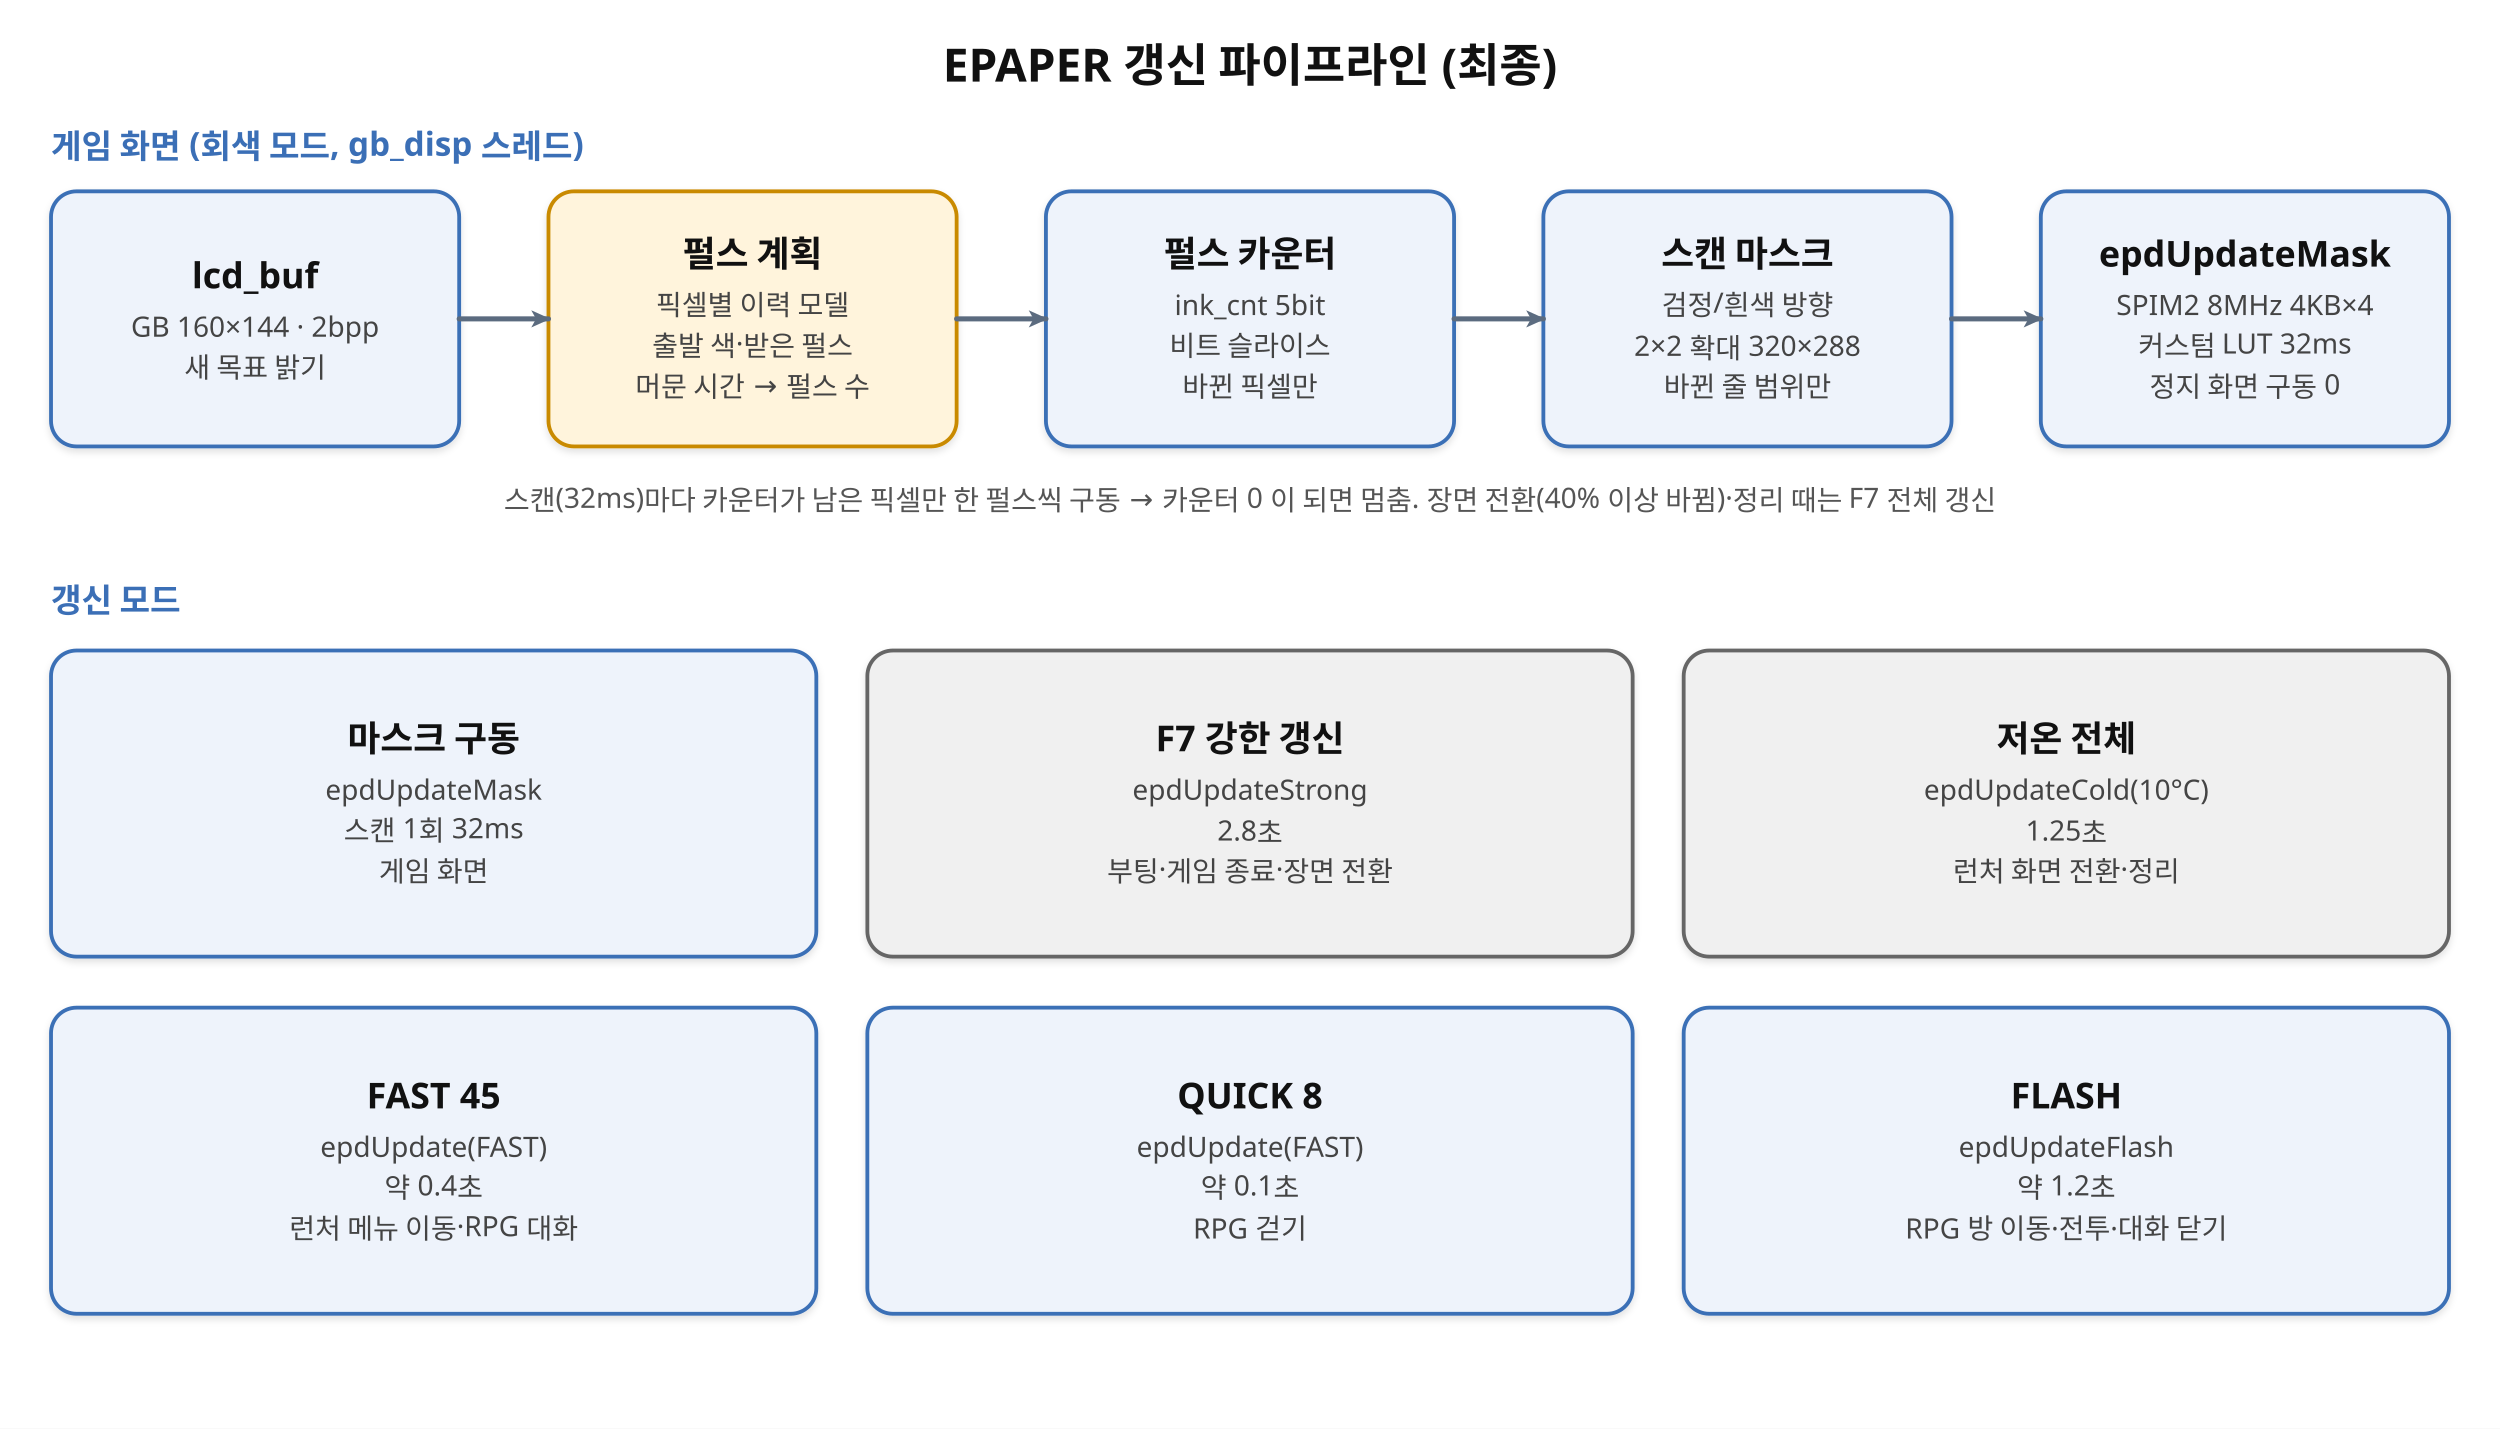
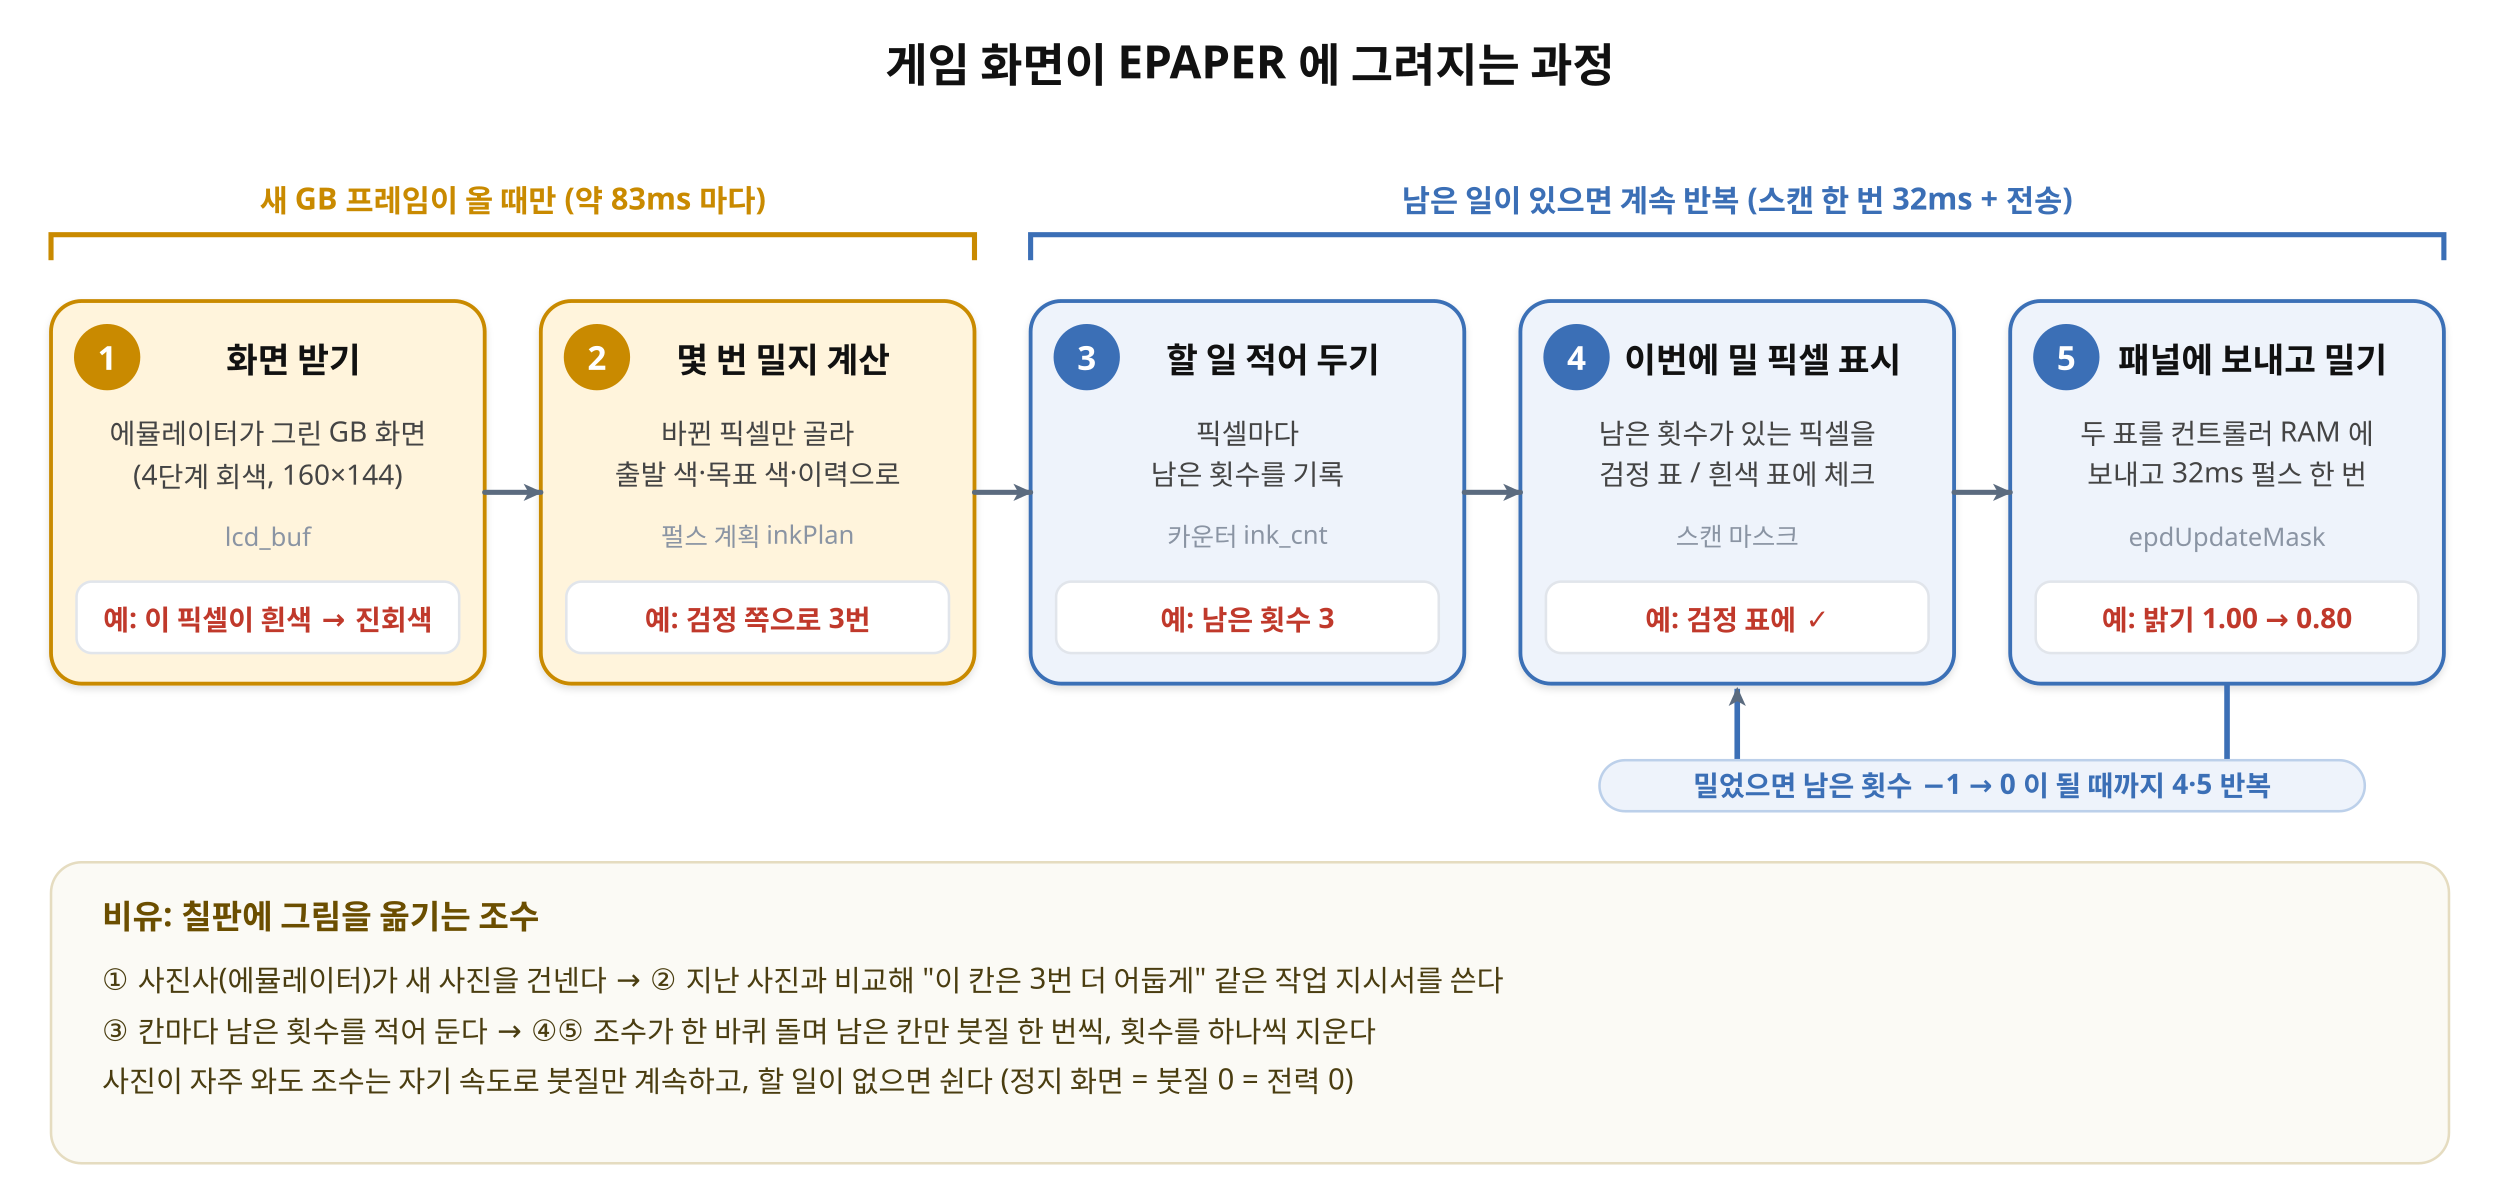
- <svg xmlns="http://www.w3.org/2000/svg" width="980" height="560" viewBox="0 0 980 560" font-family="Apple SD Gothic Neo, Malgun Gothic, Noto Sans KR, sans-serif">
+ <svg xmlns="http://www.w3.org/2000/svg" width="980" height="470" viewBox="0 0 980 470" font-family="Apple SD Gothic Neo, Malgun Gothic, Noto Sans KR, sans-serif">
  <defs>
    <marker id="ah" viewBox="0 0 12 12" refX="10" refY="6" markerWidth="9" markerHeight="9" orient="auto-start-reverse" markerUnits="userSpaceOnUse">
      <path d="M1,1.5 L11,6 L1,10.5 L3.5,6 z" fill="#5b6b7f" />
    </marker>
    <filter id="sh" x="-5%" y="-5%" width="110%" height="120%">
      <feDropShadow dx="0" dy="1.5" stdDeviation="1.5" flood-color="#000" flood-opacity="0.12" />
    </filter>
  </defs>
-   <rect width="980" height="560" fill="#ffffff" />
-   <text x="490.0" y="32" font-size="18" font-weight="bold" fill="#111" text-anchor="middle">EPAPER 갱신 파이프라인 (최종)</text>
-   <text x="20" y="62" font-size="13" font-weight="bold" fill="#3b6fb6" text-anchor="start">게임 화면 (회색 모드, gb_disp 스레드)</text>
-   <rect x="20" y="75" width="160" height="100" rx="10" fill="#eef3fb" stroke="#3b6fb6" stroke-width="1.5" filter="url(#sh)" />
-   <text x="100.0" y="113.0" font-size="14" font-weight="bold" fill="#111" text-anchor="middle">lcd_buf</text>
-   <text x="100.0" y="132.0" font-size="11" font-weight="normal" fill="#444" text-anchor="middle">GB 160×144 · 2bpp</text>
-   <text x="100.0" y="148.0" font-size="11" font-weight="normal" fill="#444" text-anchor="middle">새 목표 밝기</text>
-   <rect x="215" y="75" width="160" height="100" rx="10" fill="#fff4dc" stroke="#c98a00" stroke-width="1.5" filter="url(#sh)" />
-   <text x="295.0" y="104.5" font-size="14" font-weight="bold" fill="#111" text-anchor="middle">펄스 계획</text>
-   <text x="295.0" y="123.5" font-size="11" font-weight="normal" fill="#444" text-anchor="middle">픽셀별 이력 모델</text>
-   <text x="295.0" y="139.5" font-size="11" font-weight="normal" fill="#444" text-anchor="middle">출발 색·받은 펄스</text>
-   <text x="295.0" y="155.5" font-size="11" font-weight="normal" fill="#444" text-anchor="middle">머문 시간 → 펄스 수</text>
-   <line x1="180" y1="125" x2="215" y2="125" stroke="#5b6b7f" stroke-width="2" stroke-linecap="round" marker-end="url(#ah)" />
-   <rect x="410" y="75" width="160" height="100" rx="10" fill="#eef3fb" stroke="#3b6fb6" stroke-width="1.5" filter="url(#sh)" />
-   <text x="490.0" y="104.5" font-size="14" font-weight="bold" fill="#111" text-anchor="middle">펄스 카운터</text>
-   <text x="490.0" y="123.5" font-size="11" font-weight="normal" fill="#444" text-anchor="middle">ink_cnt 5bit</text>
-   <text x="490.0" y="139.5" font-size="11" font-weight="normal" fill="#444" text-anchor="middle">비트 슬라이스</text>
-   <text x="490.0" y="155.5" font-size="11" font-weight="normal" fill="#444" text-anchor="middle">바뀐 픽셀만</text>
-   <line x1="375" y1="125" x2="410" y2="125" stroke="#5b6b7f" stroke-width="2" stroke-linecap="round" marker-end="url(#ah)" />
-   <rect x="605" y="75" width="160" height="100" rx="10" fill="#eef3fb" stroke="#3b6fb6" stroke-width="1.5" filter="url(#sh)" />
-   <text x="685.0" y="104.5" font-size="14" font-weight="bold" fill="#111" text-anchor="middle">스캔 마스크</text>
-   <text x="685.0" y="123.5" font-size="11" font-weight="normal" fill="#444" text-anchor="middle">검정/흰색 방향</text>
-   <text x="685.0" y="139.5" font-size="11" font-weight="normal" fill="#444" text-anchor="middle">2×2 확대 320×288</text>
-   <text x="685.0" y="155.5" font-size="11" font-weight="normal" fill="#444" text-anchor="middle">바뀐 줄 범위만</text>
-   <line x1="570" y1="125" x2="605" y2="125" stroke="#5b6b7f" stroke-width="2" stroke-linecap="round" marker-end="url(#ah)" />
-   <rect x="800" y="75" width="160" height="100" rx="10" fill="#eef3fb" stroke="#3b6fb6" stroke-width="1.5" filter="url(#sh)" />
-   <text x="880.0" y="104.5" font-size="14" font-weight="bold" fill="#111" text-anchor="middle">epdUpdateMask</text>
-   <text x="880.0" y="123.5" font-size="11" font-weight="normal" fill="#444" text-anchor="middle">SPIM2 8MHz 4KB×4</text>
-   <text x="880.0" y="139.5" font-size="11" font-weight="normal" fill="#444" text-anchor="middle">커스텀 LUT 32ms</text>
-   <text x="880.0" y="155.5" font-size="11" font-weight="normal" fill="#444" text-anchor="middle">정지 화면 구동 0</text>
-   <line x1="765" y1="125" x2="800" y2="125" stroke="#5b6b7f" stroke-width="2" stroke-linecap="round" marker-end="url(#ah)" />
-   <text x="490" y="200" font-size="11" font-weight="normal" fill="#555" text-anchor="middle">스캔(32ms)마다 카운터가 남은 픽셀만 한 펄스씩 구동 → 카운터 0 이 되면 멈춤. 장면 전환(40% 이상 바뀜)·정리 때는 F7 전체 갱신</text>
-   <text x="20" y="240" font-size="13" font-weight="bold" fill="#3b6fb6" text-anchor="start">갱신 모드</text>
-   <rect x="20" y="255" width="300" height="120" rx="10" fill="#eef3fb" stroke="#3b6fb6" stroke-width="1.5" filter="url(#sh)" />
-   <text x="170.0" y="294.5" font-size="14" font-weight="bold" fill="#111" text-anchor="middle">마스크 구동</text>
-   <text x="170.0" y="313.5" font-size="11" font-weight="normal" fill="#444" text-anchor="middle">epdUpdateMask</text>
-   <text x="170.0" y="329.5" font-size="11" font-weight="normal" fill="#444" text-anchor="middle">스캔 1회 32ms</text>
-   <text x="170.0" y="345.5" font-size="11" font-weight="normal" fill="#444" text-anchor="middle">게임 화면</text>
-   <rect x="340" y="255" width="300" height="120" rx="10" fill="#f0f0f0" stroke="#666" stroke-width="1.5" filter="url(#sh)" />
-   <text x="490.0" y="294.5" font-size="14" font-weight="bold" fill="#111" text-anchor="middle">F7 강한 갱신</text>
-   <text x="490.0" y="313.5" font-size="11" font-weight="normal" fill="#444" text-anchor="middle">epdUpdateStrong</text>
-   <text x="490.0" y="329.5" font-size="11" font-weight="normal" fill="#444" text-anchor="middle">2.8초</text>
-   <text x="490.0" y="345.5" font-size="11" font-weight="normal" fill="#444" text-anchor="middle">부팅·게임 종료·장면 전환</text>
-   <rect x="660" y="255" width="300" height="120" rx="10" fill="#f0f0f0" stroke="#666" stroke-width="1.5" filter="url(#sh)" />
-   <text x="810.0" y="294.5" font-size="14" font-weight="bold" fill="#111" text-anchor="middle">저온 전체</text>
-   <text x="810.0" y="313.5" font-size="11" font-weight="normal" fill="#444" text-anchor="middle">epdUpdateCold(10°C)</text>
-   <text x="810.0" y="329.5" font-size="11" font-weight="normal" fill="#444" text-anchor="middle">1.25초</text>
-   <text x="810.0" y="345.5" font-size="11" font-weight="normal" fill="#444" text-anchor="middle">런처 화면 전환·정리</text>
-   <rect x="20" y="395" width="300" height="120" rx="10" fill="#eef3fb" stroke="#3b6fb6" stroke-width="1.5" filter="url(#sh)" />
-   <text x="170.0" y="434.5" font-size="14" font-weight="bold" fill="#111" text-anchor="middle">FAST 45</text>
-   <text x="170.0" y="453.5" font-size="11" font-weight="normal" fill="#444" text-anchor="middle">epdUpdate(FAST)</text>
-   <text x="170.0" y="469.5" font-size="11" font-weight="normal" fill="#444" text-anchor="middle">약 0.4초</text>
-   <text x="170.0" y="485.5" font-size="11" font-weight="normal" fill="#444" text-anchor="middle">런처 메뉴 이동·RPG 대화</text>
-   <rect x="340" y="395" width="300" height="120" rx="10" fill="#eef3fb" stroke="#3b6fb6" stroke-width="1.5" filter="url(#sh)" />
-   <text x="490.0" y="434.5" font-size="14" font-weight="bold" fill="#111" text-anchor="middle">QUICK 8</text>
-   <text x="490.0" y="453.5" font-size="11" font-weight="normal" fill="#444" text-anchor="middle">epdUpdate(FAST)</text>
-   <text x="490.0" y="469.5" font-size="11" font-weight="normal" fill="#444" text-anchor="middle">약 0.1초</text>
-   <text x="490.0" y="485.5" font-size="11" font-weight="normal" fill="#444" text-anchor="middle">RPG 걷기</text>
-   <rect x="660" y="395" width="300" height="120" rx="10" fill="#eef3fb" stroke="#3b6fb6" stroke-width="1.5" filter="url(#sh)" />
-   <text x="810.0" y="434.5" font-size="14" font-weight="bold" fill="#111" text-anchor="middle">FLASH</text>
-   <text x="810.0" y="453.5" font-size="11" font-weight="normal" fill="#444" text-anchor="middle">epdUpdateFlash</text>
-   <text x="810.0" y="469.5" font-size="11" font-weight="normal" fill="#444" text-anchor="middle">약 1.2초</text>
-   <text x="810.0" y="485.5" font-size="11" font-weight="normal" fill="#444" text-anchor="middle">RPG 방 이동·전투·대화 닫기</text>
+   <rect width="980" height="470" fill="#ffffff" />
+   <text x="490.0" y="32" font-size="18" font-weight="bold" fill="#111" text-anchor="middle">게임 화면이 EPAPER 에 그려지는 과정</text>
+   <rect x="20" y="118" width="170" height="150" rx="12" fill="#fff4dc" stroke="#c98a00" stroke-width="1.5" filter="url(#sh)" />
+   <circle cx="42" cy="140" r="13" fill="#c98a00" />
+   <text x="42" y="145" font-size="13" font-weight="bold" fill="#fff" text-anchor="middle">1</text>
+   <text x="115.0" y="146" font-size="13.5" font-weight="bold" fill="#111" text-anchor="middle">화면 받기</text>
+   <text x="105.0" y="174" font-size="11" font-weight="normal" fill="#444" text-anchor="middle">에뮬레이터가 그린 GB 화면</text>
+   <text x="105.0" y="190" font-size="11" font-weight="normal" fill="#444" text-anchor="middle">(4단계 회색, 160×144)</text>
+   <text x="105.0" y="214" font-size="10" font-weight="normal" fill="#8a94a3" text-anchor="middle">lcd_buf</text>
+   <rect x="30" y="228" width="150" height="28" rx="6" fill="#ffffff" stroke="#e1e5eb" />
+   <text x="105.0" y="247" font-size="11" font-weight="bold" fill="#c0392b" text-anchor="middle">예: 이 픽셀이 흰색 → 진회색</text>
+   <rect x="212" y="118" width="170" height="150" rx="12" fill="#fff4dc" stroke="#c98a00" stroke-width="1.5" filter="url(#sh)" />
+   <circle cx="234" cy="140" r="13" fill="#c98a00" />
+   <text x="234" y="145" font-size="13" font-weight="bold" fill="#fff" text-anchor="middle">2</text>
+   <text x="307.0" y="146" font-size="13.5" font-weight="bold" fill="#111" text-anchor="middle">몇 번 밀지 계산</text>
+   <text x="297.0" y="174" font-size="11" font-weight="normal" fill="#444" text-anchor="middle">바뀐 픽셀만 골라</text>
+   <text x="297.0" y="190" font-size="11" font-weight="normal" fill="#444" text-anchor="middle">출발 색·목표 색·이력으로</text>
+   <text x="297.0" y="214" font-size="10" font-weight="normal" fill="#8a94a3" text-anchor="middle">펄스 계획 inkPlan</text>
+   <rect x="222" y="228" width="150" height="28" rx="6" fill="#ffffff" stroke="#e1e5eb" />
+   <text x="297.0" y="247" font-size="11" font-weight="bold" fill="#c0392b" text-anchor="middle">예: 검정 쪽으로 3번</text>
+   <line x1="190" y1="193.0" x2="212" y2="193.0" stroke="#5b6b7f" stroke-width="2" stroke-linecap="round" marker-end="url(#ah)" />
+   <rect x="404" y="118" width="170" height="150" rx="12" fill="#eef3fb" stroke="#3b6fb6" stroke-width="1.5" filter="url(#sh)" />
+   <circle cx="426" cy="140" r="13" fill="#3b6fb6" />
+   <text x="426" y="145" font-size="13" font-weight="bold" fill="#fff" text-anchor="middle">3</text>
+   <text x="499.0" y="146" font-size="13.5" font-weight="bold" fill="#111" text-anchor="middle">할 일 적어 두기</text>
+   <text x="489.0" y="174" font-size="11" font-weight="normal" fill="#444" text-anchor="middle">픽셀마다</text>
+   <text x="489.0" y="190" font-size="11" font-weight="normal" fill="#444" text-anchor="middle">남은 횟수를 기록</text>
+   <text x="489.0" y="214" font-size="10" font-weight="normal" fill="#8a94a3" text-anchor="middle">카운터 ink_cnt</text>
+   <rect x="414" y="228" width="150" height="28" rx="6" fill="#ffffff" stroke="#e1e5eb" />
+   <text x="489.0" y="247" font-size="11" font-weight="bold" fill="#c0392b" text-anchor="middle">예: 남은 횟수 3</text>
+   <line x1="382" y1="193.0" x2="404" y2="193.0" stroke="#5b6b7f" stroke-width="2" stroke-linecap="round" marker-end="url(#ah)" />
+   <rect x="596" y="118" width="170" height="150" rx="12" fill="#eef3fb" stroke="#3b6fb6" stroke-width="1.5" filter="url(#sh)" />
+   <circle cx="618" cy="140" r="13" fill="#3b6fb6" />
+   <text x="618" y="145" font-size="13" font-weight="bold" fill="#fff" text-anchor="middle">4</text>
+   <text x="691.0" y="146" font-size="13.5" font-weight="bold" fill="#111" text-anchor="middle">이번에 밀 픽셀 표시</text>
+   <text x="681.0" y="174" font-size="11" font-weight="normal" fill="#444" text-anchor="middle">남은 횟수가 있는 픽셀을</text>
+   <text x="681.0" y="190" font-size="11" font-weight="normal" fill="#444" text-anchor="middle">검정 표 / 흰색 표에 체크</text>
+   <text x="681.0" y="214" font-size="10" font-weight="normal" fill="#8a94a3" text-anchor="middle">스캔 마스크</text>
+   <rect x="606" y="228" width="150" height="28" rx="6" fill="#ffffff" stroke="#e1e5eb" />
+   <text x="681.0" y="247" font-size="11" font-weight="bold" fill="#c0392b" text-anchor="middle">예: 검정 표에 ✓</text>
+   <line x1="574" y1="193.0" x2="596" y2="193.0" stroke="#5b6b7f" stroke-width="2" stroke-linecap="round" marker-end="url(#ah)" />
+   <rect x="788" y="118" width="170" height="150" rx="12" fill="#eef3fb" stroke="#3b6fb6" stroke-width="1.5" filter="url(#sh)" />
+   <circle cx="810" cy="140" r="13" fill="#3b6fb6" />
+   <text x="810" y="145" font-size="13" font-weight="bold" fill="#fff" text-anchor="middle">5</text>
+   <text x="883.0" y="146" font-size="13.5" font-weight="bold" fill="#111" text-anchor="middle">패널에 보내고 밀기</text>
+   <text x="873.0" y="174" font-size="11" font-weight="normal" fill="#444" text-anchor="middle">두 표를 컨트롤러 RAM 에</text>
+   <text x="873.0" y="190" font-size="11" font-weight="normal" fill="#444" text-anchor="middle">보내고 32ms 펄스 한 번</text>
+   <text x="873.0" y="214" font-size="10" font-weight="normal" fill="#8a94a3" text-anchor="middle">epdUpdateMask</text>
+   <rect x="798" y="228" width="150" height="28" rx="6" fill="#ffffff" stroke="#e1e5eb" />
+   <text x="873.0" y="247" font-size="11" font-weight="bold" fill="#c0392b" text-anchor="middle">예: 밝기 1.00 → 0.80</text>
+   <line x1="766" y1="193.0" x2="788" y2="193.0" stroke="#5b6b7f" stroke-width="2" stroke-linecap="round" marker-end="url(#ah)" />
+   <path d="M20,102 L20,92 L382,92 L382,102" fill="none" stroke="#c98a00" stroke-width="2" />
+   <rect x="51.0" y="68" width="300" height="20" rx="10" fill="#ffffff" />
+   <text x="201.0" y="83" font-size="12" font-weight="bold" fill="#c98a00" text-anchor="middle">새 GB 프레임이 올 때만 (약 83ms 마다)</text>
+   <path d="M404,102 L404,92 L958,92 L958,102" fill="none" stroke="#3b6fb6" stroke-width="2" />
+   <rect x="531.0" y="68" width="300" height="20" rx="10" fill="#ffffff" />
+   <text x="681.0" y="83" font-size="12" font-weight="bold" fill="#3b6fb6" text-anchor="middle">남은 일이 있으면 계속 반복 (스캔 한 번 32ms + 전송)</text>
+   <path d="M873.0,268 L873.0,308 L681.0,308 L681.0,270" fill="none" stroke="#3b6fb6" stroke-width="2.2" stroke-linejoin="round" marker-end="url(#ah)" />
+   <rect x="627.0" y="298" width="300" height="20" rx="10" fill="#eef3fb" stroke="#bcd0ea" />
+   <text x="777.0" y="312" font-size="11" font-weight="bold" fill="#3b6fb6" text-anchor="middle">밀었으면 남은 횟수 −1 → 0 이 될 때까지 4·5 반복</text>
+   <rect x="20" y="338" width="940" height="118" rx="12" fill="#fbfaf5" stroke="#e5dcc0" />
+   <text x="40" y="364" font-size="13" font-weight="bold" fill="#6b4e00" text-anchor="start">비유: 칠판에 그림을 옮기는 조수</text>
+   <text x="40" y="388" font-size="11.5" font-weight="normal" fill="#4a3d10" text-anchor="start">① 사진사(에뮬레이터)가 새 사진을 건넨다 → ② 지난 사진과 비교해 "이 칸은 3번 더 어둡게" 같은 작업 지시서를 쓴다</text>
+   <text x="40" y="408" font-size="11.5" font-weight="normal" fill="#4a3d10" text-anchor="start">③ 칸마다 남은 횟수를 적어 둔다 → ④⑤ 조수가 한 바퀴 돌며 남은 칸만 붓질 한 번씩, 횟수를 하나씩 지운다</text>
+   <text x="40" y="428" font-size="11.5" font-weight="normal" fill="#4a3d10" text-anchor="start">사진이 자주 와도 조수는 자기 속도로 붓질만 계속하고, 할 일이 없으면 쉰다 (정지 화면 = 붓질 0 = 전력 0)</text>
</svg>
